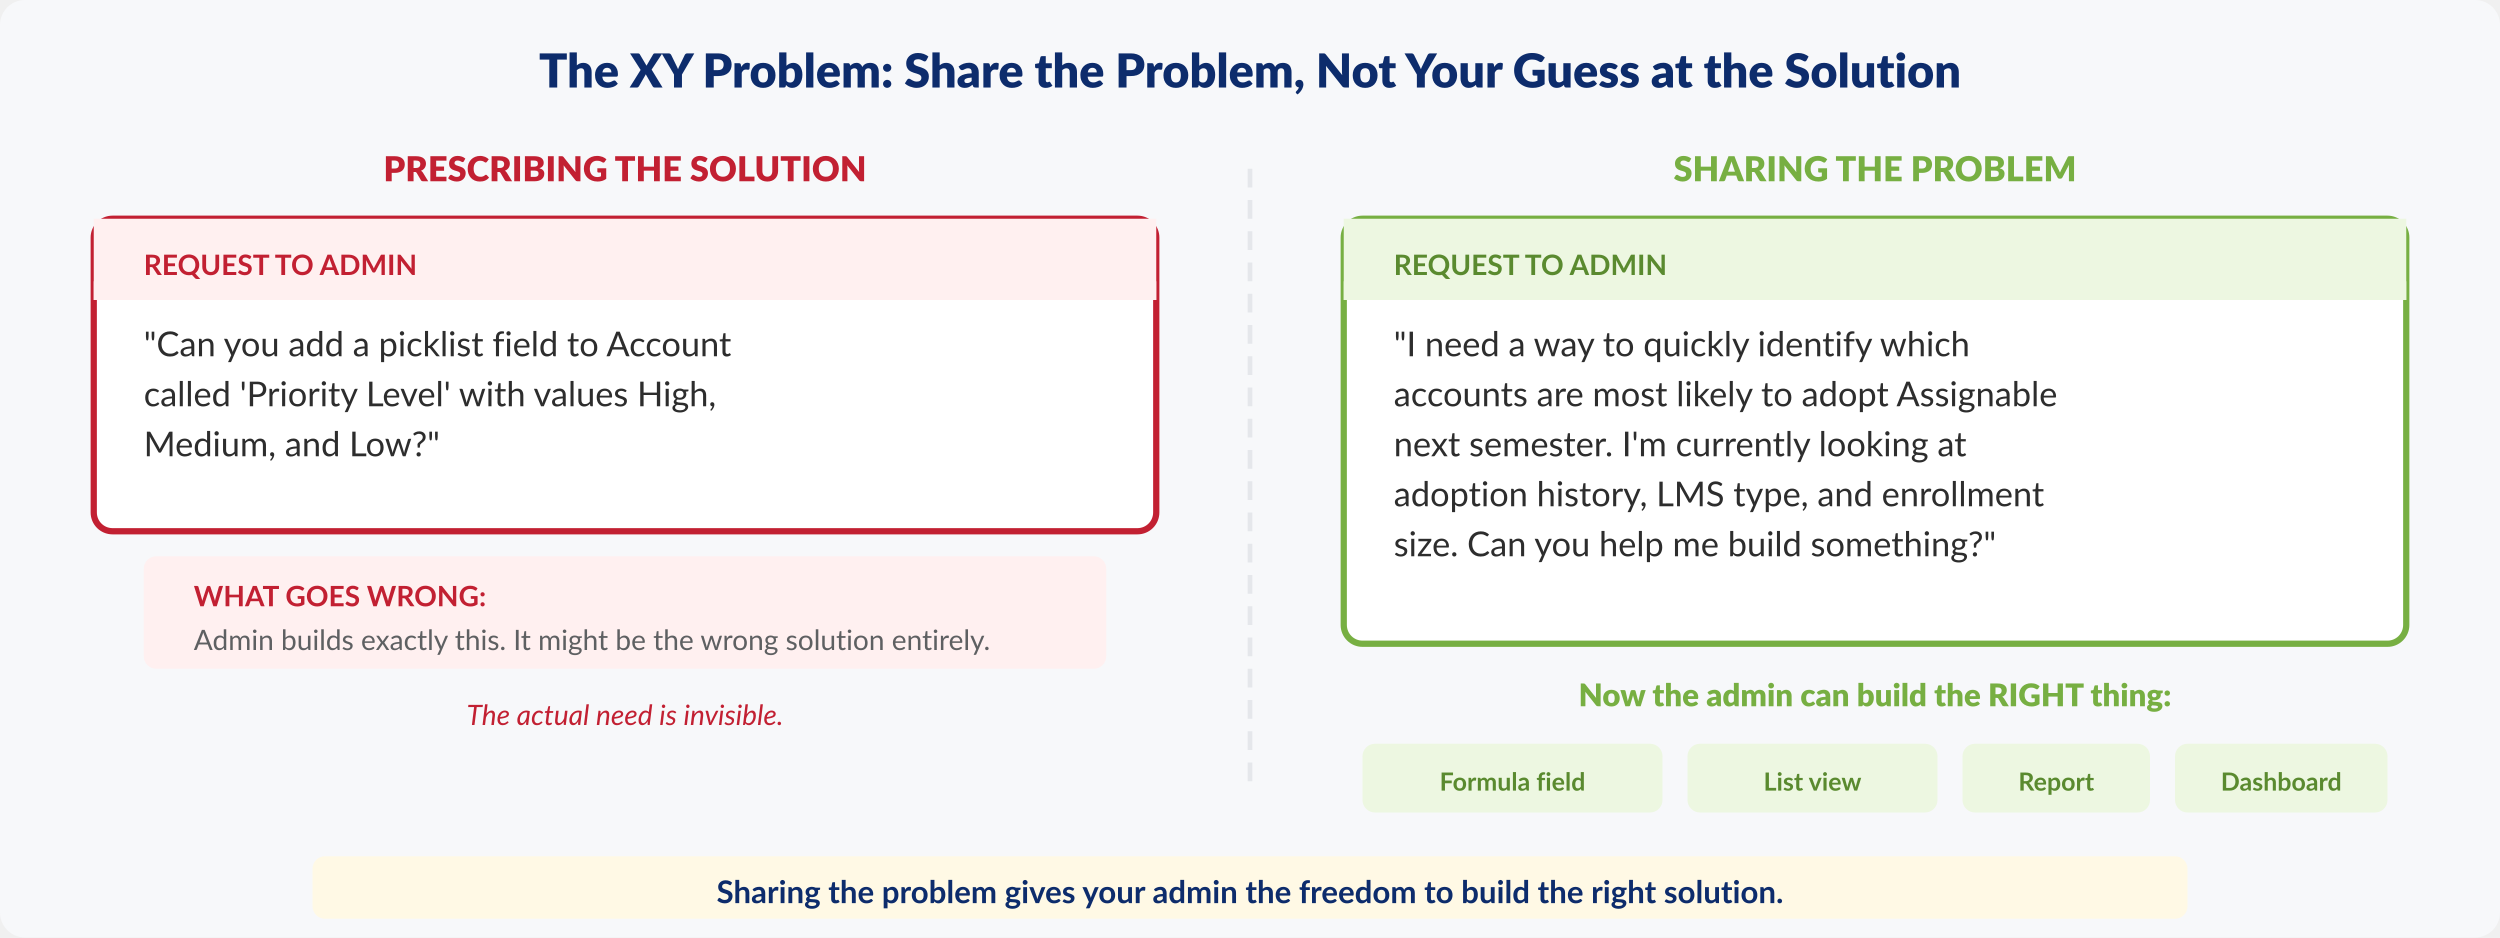
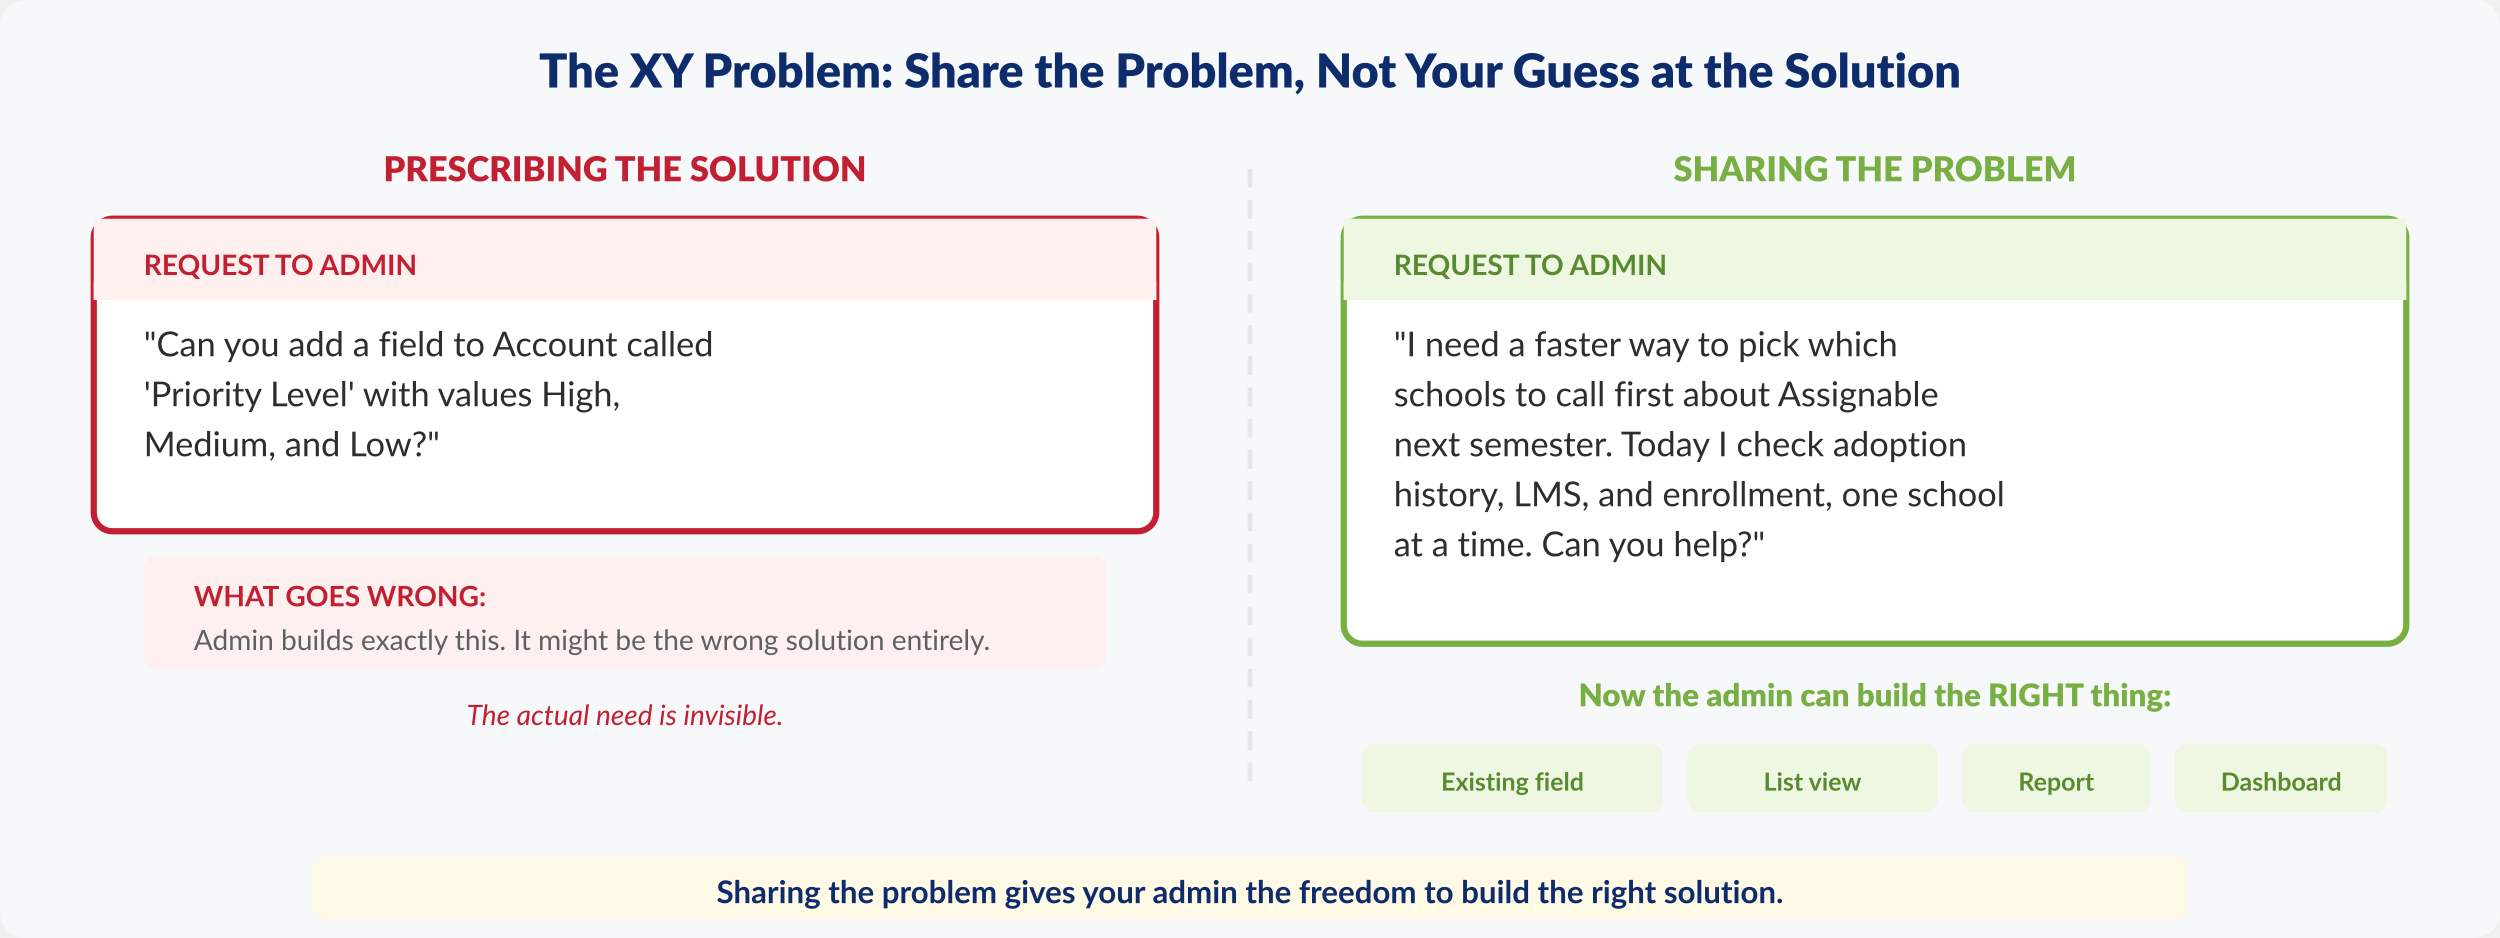
<svg xmlns="http://www.w3.org/2000/svg" viewBox="0 0 800 300" font-family="Lato, -apple-system, sans-serif">
  <rect width="800" height="300" fill="#F7F8FA" rx="8" />
  <text x="400" y="28" fill="#0D2C6C" font-size="15" font-weight="900" text-anchor="middle">The XY Problem: Share the Problem, Not Your Guess at the Solution</text>
  <text x="200" y="58" fill="#C22032" font-size="11" font-weight="900" text-anchor="middle">PRESCRIBING THE SOLUTION</text>
  <rect x="30" y="70" width="340" height="100" fill="#fff" rx="6" stroke="#C22032" stroke-width="2" />
  <rect x="30" y="70" width="340" height="26" fill="#FFF0F0" rx="6 6 0 0" />
  <rect x="30" y="90" width="340" height="6" fill="#FFF0F0" />
  <text x="46" y="88" fill="#C22032" font-size="9" font-weight="700">REQUEST TO ADMIN</text>
-   <text x="46" y="114" fill="#2d2d2d" font-size="11">"Can you add a picklist field to Account</text>
-   <text x="46" y="130" fill="#2d2d2d" font-size="11">called 'Priority Level' with values High,</text>
+   <text x="46" y="114" fill="#2d2d2d" font-size="11">"Can you add a field to Account called</text>
+   <text x="46" y="130" fill="#2d2d2d" font-size="11">'Priority Level' with values High,</text>
  <text x="46" y="146" fill="#2d2d2d" font-size="11">Medium, and Low?"</text>
  <rect x="46" y="178" width="308" height="36" rx="4" fill="#FFF0F0" />
  <text x="62" y="194" fill="#C22032" font-size="9" font-weight="700">WHAT GOES WRONG:</text>
  <text x="62" y="208" fill="#5E6062" font-size="9">Admin builds exactly this. It might be the wrong solution entirely.</text>
  <text x="200" y="232" fill="#C22032" font-size="9" font-style="italic" text-anchor="middle">The actual need is invisible.</text>
  <line x1="400" y1="54" x2="400" y2="250" stroke="#E5E7EB" stroke-width="1.5" stroke-dasharray="6,4" />
  <text x="600" y="58" fill="#77AF42" font-size="11" font-weight="900" text-anchor="middle">SHARING THE PROBLEM</text>
  <rect x="430" y="70" width="340" height="136" fill="#fff" rx="6" stroke="#77AF42" stroke-width="2" />
  <rect x="430" y="70" width="340" height="26" fill="#EDF7E1" rx="6 6 0 0" />
  <rect x="430" y="90" width="340" height="6" fill="#EDF7E1" />
  <text x="446" y="88" fill="#5a8a2f" font-size="9" font-weight="700">REQUEST TO ADMIN</text>
-   <text x="446" y="114" fill="#2d2d2d" font-size="11">"I need a way to quickly identify which</text>
-   <text x="446" y="130" fill="#2d2d2d" font-size="11">accounts are most likely to adopt Assignable</text>
-   <text x="446" y="146" fill="#2d2d2d" font-size="11">next semester. I'm currently looking at</text>
-   <text x="446" y="162" fill="#2d2d2d" font-size="11">adoption history, LMS type, and enrollment</text>
-   <text x="446" y="178" fill="#2d2d2d" font-size="11">size. Can you help me build something?"</text>
+   <text x="446" y="114" fill="#2d2d2d" font-size="11">"I need a faster way to pick which</text>
+   <text x="446" y="130" fill="#2d2d2d" font-size="11">schools to call first about Assignable</text>
+   <text x="446" y="146" fill="#2d2d2d" font-size="11">next semester. Today I check adoption</text>
+   <text x="446" y="162" fill="#2d2d2d" font-size="11">history, LMS, and enrollment, one school</text>
+   <text x="446" y="178" fill="#2d2d2d" font-size="11">at a time. Can you help?"</text>
  <text x="600" y="226" fill="#77AF42" font-size="10" font-weight="900" text-anchor="middle">Now the admin can build the RIGHT thing:</text>
  <rect x="436" y="238" width="96" height="22" rx="4" fill="#EDF7E1" />
-   <text x="484" y="253" fill="#5a8a2f" font-size="8" font-weight="700" text-anchor="middle">Formula field</text>
+   <text x="484" y="253" fill="#5a8a2f" font-size="8" font-weight="700" text-anchor="middle">Existing field</text>
  <rect x="540" y="238" width="80" height="22" rx="4" fill="#EDF7E1" />
  <text x="580" y="253" fill="#5a8a2f" font-size="8" font-weight="700" text-anchor="middle">List view</text>
  <rect x="628" y="238" width="60" height="22" rx="4" fill="#EDF7E1" />
  <text x="658" y="253" fill="#5a8a2f" font-size="8" font-weight="700" text-anchor="middle">Report</text>
  <rect x="696" y="238" width="68" height="22" rx="4" fill="#EDF7E1" />
  <text x="730" y="253" fill="#5a8a2f" font-size="8" font-weight="700" text-anchor="middle">Dashboard</text>
  <rect x="100" y="274" width="600" height="20" rx="4" fill="#FFF9E5" />
  <text x="400" y="289" fill="#0D2C6C" font-size="10" font-weight="700" text-anchor="middle">Sharing the problem gives your admin the freedom to build the right solution.</text>
</svg>
